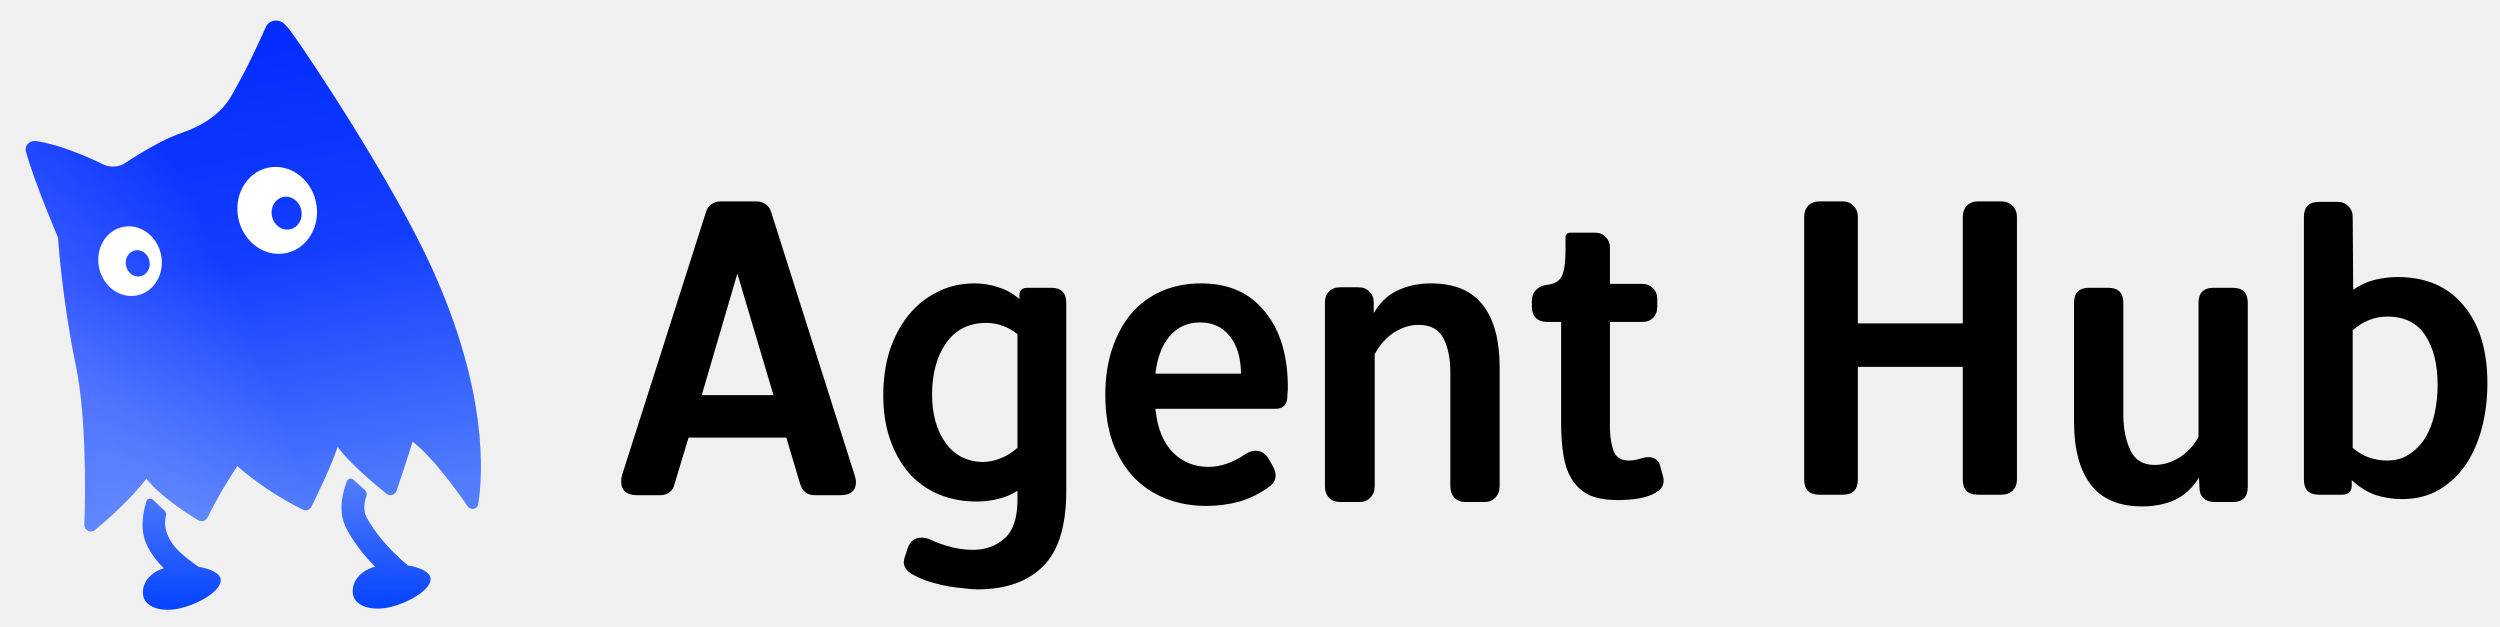
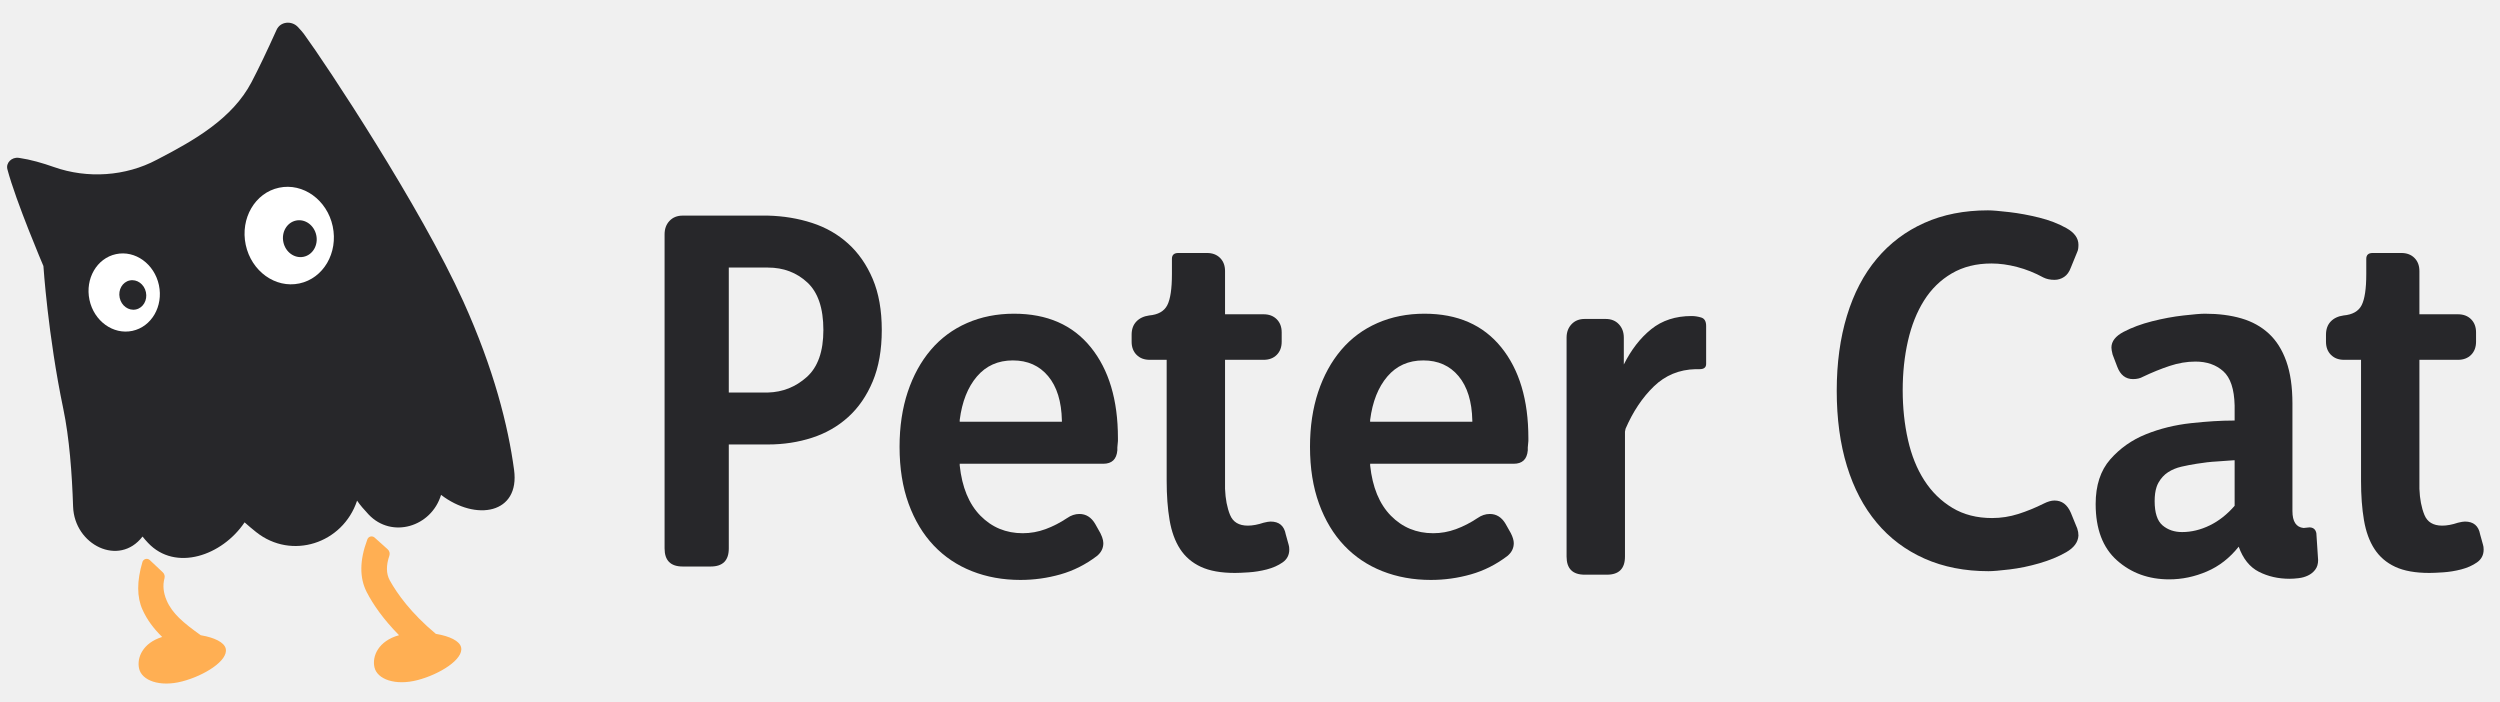
- <svg xmlns="http://www.w3.org/2000/svg" width="3752" height="940" viewBox="0 0 3752 940" fill="none">
-   <path fill-rule="evenodd" clip-rule="evenodd" d="M528.327 718.685C529.021 718.946 529.66 719.335 530.213 719.829L547.766 735.554C550.159 737.699 551.037 741.067 549.995 744.107C545.451 757.356 545.671 768.442 550.654 777.363C560.235 794.515 578.608 820.735 612.233 848.714L613.302 848.891C630.332 851.799 643.992 858.048 645.981 866.666C649.666 882.627 617.345 902.854 587.632 910.577C557.919 918.3 533.759 909.479 530.074 893.519C526.58 878.382 535.557 858.048 562.943 850.466C541.959 829.172 528.252 809.459 519.726 792.878C509.903 773.776 510.088 750.488 520.283 723.014L520.596 722.18C521.765 719.08 525.227 717.515 528.327 718.685ZM226.991 748.555C227.893 748.82 228.721 749.294 229.406 749.938L246.855 766.348C249.001 768.367 249.865 771.401 249.102 774.247C246.56 783.718 247.533 793.642 252.019 804.018C259.621 821.6 274.388 833.915 297.624 850.533L298.695 850.713C315.57 853.644 329.067 859.868 331.043 868.431C334.728 884.391 302.407 904.619 272.694 912.342C242.981 920.065 218.821 911.243 215.136 895.283C211.728 880.521 220.182 860.815 246.005 852.816C234.506 841.582 225.885 830.013 219.735 816.469C212.044 799.533 211.98 778.249 219.542 752.617C220.477 749.438 223.812 747.619 226.991 748.555Z" fill="url(#paint0_linear_581_50)" />
-   <path fill-rule="evenodd" clip-rule="evenodd" d="M188.726 244.204C178.753 250.922 165.766 252.003 154.943 246.761C131.646 235.477 89.591 216.955 55.289 211.946C54.852 211.882 54.389 211.816 53.904 211.747C44.916 210.48 36.59 218.232 38.896 227.011V227.011C50.203 270.043 87.099 356.543 87.099 356.543C87.099 356.543 93.039 448.657 113.718 547.698C129.796 624.702 128.209 739.898 126.707 787.349C126.437 795.875 136.141 800.837 142.69 795.372C162.857 778.544 196.781 748.419 219.694 718.464C240.565 744.684 279.594 769.896 297.512 780.701C302.544 783.736 309.024 781.617 311.611 776.34C318.718 761.845 333.838 732.875 356.256 699.49C395.228 734.085 437.161 756.36 454.691 764.908C459.427 767.217 464.994 765.228 467.339 760.51C476.274 742.537 497.15 699.459 506.804 670.455C521.904 692.588 560.744 725.4 579.816 740.885C585.135 745.204 593.018 742.854 595.217 736.366C601.308 718.397 612.206 685.843 619.166 662.703C648.008 684.734 683.43 733.195 701.527 759.416C706.341 766.391 716.47 764.686 717.79 756.315C725.111 709.879 731.729 587.194 649.025 404.041C591.975 277.699 465.246 86.401 435.562 45.807C433.986 43.653 430.987 40.288 427.607 36.68C419.249 27.757 404.116 29.263 399.096 40.411V40.411C386.139 69.186 374.934 92.587 365.479 110.614C361.083 118.996 354.499 130.963 347.829 142.923C332.485 170.437 304.509 188.302 274.768 198.692C263.506 202.626 251.175 207.736 238.8 214.322C216.891 225.981 199.973 236.628 188.726 244.204Z" fill="url(#paint1_linear_581_50)" />
-   <path fill-rule="evenodd" clip-rule="evenodd" d="M188.726 244.204C178.753 250.922 165.766 252.003 154.943 246.761C131.646 235.477 89.591 216.955 55.289 211.946C54.852 211.882 54.389 211.816 53.904 211.747C44.916 210.48 36.59 218.232 38.896 227.011V227.011C50.203 270.043 87.099 356.543 87.099 356.543C87.099 356.543 93.039 448.657 113.718 547.698C129.796 624.702 128.209 739.898 126.707 787.349C126.437 795.875 136.141 800.837 142.69 795.372C162.857 778.544 196.781 748.419 219.694 718.464C240.565 744.684 279.594 769.896 297.512 780.701C302.544 783.736 309.024 781.617 311.611 776.34C318.718 761.845 333.838 732.875 356.256 699.49C395.228 734.085 437.161 756.36 454.691 764.908C459.427 767.217 464.994 765.228 467.339 760.51C476.274 742.537 497.15 699.459 506.804 670.455C521.904 692.588 560.744 725.4 579.816 740.885C585.135 745.204 593.018 742.854 595.217 736.366C601.308 718.397 612.206 685.843 619.166 662.703C648.008 684.734 683.43 733.195 701.527 759.416C706.341 766.391 716.47 764.686 717.79 756.315C725.111 709.879 731.729 587.194 649.025 404.041C591.975 277.699 465.246 86.401 435.562 45.807C433.986 43.653 430.987 40.288 427.607 36.68C419.249 27.757 404.116 29.263 399.096 40.411V40.411C386.139 69.186 374.934 92.587 365.479 110.614C361.083 118.996 354.499 130.963 347.829 142.923C332.485 170.437 304.509 188.302 274.768 198.692C263.506 202.626 251.175 207.736 238.8 214.322C216.891 225.981 199.973 236.628 188.726 244.204Z" fill="url(#paint2_radial_581_50)" />
-   <path fill-rule="evenodd" clip-rule="evenodd" d="M429.628 379.822C461.77 372.99 481.73 338.767 474.209 303.382C466.688 267.998 434.534 244.852 402.391 251.684C370.248 258.517 350.288 292.74 357.81 328.124C365.331 363.508 397.485 386.654 429.628 379.822ZM435.33 344.125C447.485 341.541 455.033 328.6 452.189 315.219C449.345 301.839 437.186 293.086 425.031 295.67C412.876 298.253 405.328 311.195 408.172 324.575C411.017 337.956 423.176 346.709 435.33 344.125Z" fill="white" />
-   <path fill-rule="evenodd" clip-rule="evenodd" d="M206.09 443.284C231.75 437.829 247.665 410.416 241.636 382.055C235.608 353.694 209.919 335.124 184.259 340.578C158.599 346.032 142.684 373.445 148.712 401.807C154.741 430.168 180.429 448.738 206.09 443.284ZM210.809 414.64C220.512 412.578 226.531 402.211 224.251 391.486C221.971 380.762 212.257 373.739 202.554 375.802C192.85 377.864 186.832 388.231 189.112 398.956C191.391 409.68 201.105 416.703 210.809 414.64Z" fill="white" />
-   <path d="M1059.74 317.645C1061.21 312.762 1063.89 309.1 1067.8 306.658C1071.71 303.729 1076.1 302.264 1080.98 302.264H1135.18C1140.55 302.264 1145.19 303.729 1149.1 306.658C1153 309.1 1155.69 312.762 1157.15 317.645L1282.4 712.42C1283.86 716.814 1284.6 720.477 1284.6 723.406C1284.6 736.59 1276.78 743.182 1261.16 743.182H1223.07C1211.84 743.182 1204.52 737.811 1201.1 727.068L1179.86 656.023V656.756H1033.38L1012.13 727.068C1011.16 731.951 1008.72 735.857 1004.81 738.787C1000.9 741.717 996.266 743.182 990.895 743.182H955.738C948.414 743.182 942.555 741.473 938.16 738.055C934.254 734.148 932.301 729.266 932.301 723.406C932.301 721.941 932.301 720.477 932.301 719.012C932.789 717.059 933.277 714.861 933.766 712.42L1059.74 317.645ZM1053.15 593.035H1160.82L1106.62 410.662L1053.15 593.035ZM1394.46 809.1C1417.41 819.842 1439.38 825.213 1460.38 825.213C1478.93 825.213 1494.56 819.598 1507.25 808.367C1519.95 797.625 1526.54 779.07 1527.03 752.703V736.59C1517.75 742.449 1507.74 746.6 1497 749.041C1486.74 751.482 1476.25 752.703 1465.5 752.703C1445 752.703 1425.95 749.041 1408.38 741.717C1391.29 734.393 1376.64 723.895 1364.43 710.223C1352.22 696.062 1342.7 679.217 1335.87 659.686C1329.03 640.154 1325.61 617.938 1325.61 593.035C1325.61 569.109 1328.79 546.893 1335.13 526.385C1341.97 505.877 1351.25 488.299 1362.96 473.65C1375.17 458.514 1389.58 446.795 1406.18 438.494C1423.27 429.705 1442.07 425.311 1462.57 425.311C1475.27 425.311 1487.23 427.264 1498.46 431.17C1509.69 434.588 1520.19 440.447 1529.96 448.748V442.889C1529.96 435.564 1534.11 431.902 1542.41 431.902H1577.56C1592.7 431.902 1600.27 439.471 1600.27 454.607V736.59C1600.27 788.836 1588.79 826.434 1565.85 849.383C1542.9 872.82 1509.69 884.539 1466.24 884.539C1461.35 884.539 1453.05 883.807 1441.33 882.342C1429.62 881.365 1417.41 879.168 1404.71 875.75C1392.51 872.82 1381.52 868.67 1371.75 863.299C1361.99 858.416 1356.86 852.068 1356.37 844.256C1356.37 841.814 1356.86 839.129 1357.84 836.199L1362.23 823.016C1365.65 812.273 1372.49 806.902 1382.74 806.902C1387.13 806.902 1391.04 807.635 1394.46 809.1ZM1527.03 501.482C1512.87 490.252 1497.24 484.637 1480.15 484.637C1454.27 484.637 1434.25 494.646 1420.09 514.666C1405.93 534.686 1398.85 560.564 1398.85 592.303C1398.85 621.111 1405.45 645.037 1418.63 664.08C1431.81 682.635 1450.12 692.4 1473.56 693.377C1482.84 693.377 1491.87 691.668 1500.66 688.25C1509.94 684.832 1518.73 679.461 1527.03 672.137V501.482ZM1734.3 615.74C1737.23 643.084 1745.78 664.08 1759.94 678.729C1774.59 693.377 1792.41 700.701 1813.4 700.701C1823.17 700.701 1832.69 698.992 1841.97 695.574C1851.25 692.156 1860.28 687.518 1869.07 681.658C1873.95 678.24 1879.08 676.531 1884.45 676.531C1892.75 676.531 1899.34 680.682 1904.22 688.982L1910.82 700.701C1913.26 705.584 1914.48 709.734 1914.48 713.152C1914.48 719.5 1911.79 724.871 1906.42 729.266C1892.26 740.008 1876.88 747.82 1860.28 752.703C1844.17 757.098 1827.56 759.295 1810.47 759.295C1788.5 759.295 1768.24 755.633 1749.68 748.309C1731.13 740.984 1715.02 730.242 1701.34 716.082C1688.16 701.922 1677.66 684.588 1669.85 664.08C1662.53 643.084 1658.86 619.158 1658.86 592.303C1658.86 566.912 1662.28 543.963 1669.12 523.455C1675.95 502.947 1685.47 485.369 1697.68 470.721C1710.38 456.072 1725.51 444.842 1743.09 437.029C1761.16 429.217 1780.93 425.311 1802.42 425.311C1843.92 425.311 1875.9 439.471 1898.37 467.791C1921.31 495.623 1932.79 533.465 1932.79 581.316C1932.79 582.293 1932.79 583.514 1932.79 584.979L1932.06 593.035C1932.06 594.012 1932.06 595.232 1932.06 596.697C1931.08 607.928 1925.22 613.543 1914.48 613.543H1734.3V615.74ZM1734.3 560.809H1862.48V559.344C1861.99 535.418 1856.13 516.863 1844.9 503.68C1834.16 490.496 1819.51 483.904 1800.95 483.904C1782.4 483.904 1767.26 490.74 1755.54 504.412C1744.31 517.596 1737.23 535.662 1734.3 558.611V560.809ZM1988.45 453.875C1988.45 447.039 1990.41 441.668 1994.31 437.762C1998.71 433.367 2004.32 431.17 2011.16 431.17H2038.99C2045.83 431.17 2051.2 433.367 2055.1 437.762C2059.5 441.668 2061.7 447.039 2061.7 453.875V469.988C2071.46 453.387 2083.67 441.912 2098.32 435.564C2112.96 428.729 2129.32 425.311 2147.39 425.311C2183.03 425.311 2209.16 436.297 2225.76 458.27C2242.36 479.754 2250.66 510.76 2250.66 551.287V729.998C2250.66 736.834 2248.46 742.449 2244.07 746.844C2240.16 751.238 2234.79 753.436 2227.96 753.436H2199.39C2192.55 753.436 2186.94 751.238 2182.54 746.844C2178.64 742.449 2176.69 736.834 2176.69 729.998V559.344C2176.69 538.348 2173.27 521.258 2166.43 508.074C2159.6 494.402 2147.14 487.566 2129.08 487.566C2116.38 487.566 2103.93 491.473 2091.72 499.285C2080.01 507.098 2070.48 517.84 2063.16 531.512V729.998C2063.16 736.834 2060.96 742.449 2056.57 746.844C2052.66 751.238 2047.29 753.436 2040.46 753.436H2011.16C2004.32 753.436 1998.71 751.238 1994.31 746.844C1990.41 742.449 1988.45 736.834 1988.45 729.998V453.875ZM2428.64 750.506C2411.06 750.506 2396.66 748.064 2385.43 743.182C2374.68 737.811 2366.14 730.242 2359.79 720.477C2353.44 710.711 2349.05 698.748 2346.61 684.588C2344.17 669.939 2342.95 653.338 2342.95 634.783V483.172H2321.71C2314.87 483.172 2309.25 481.219 2304.86 477.312C2300.95 472.918 2299 467.303 2299 460.467V451.678C2299 444.842 2300.95 439.471 2304.86 435.564C2308.77 431.17 2314.14 428.484 2320.97 427.508C2332.2 426.531 2339.77 422.381 2343.68 415.057C2347.58 407.244 2349.54 394.061 2349.54 375.506V356.463C2349.54 351.58 2352.22 349.139 2357.59 349.139H2393.48C2400.32 349.139 2405.69 351.336 2409.6 355.73C2413.99 359.637 2416.19 365.008 2416.19 371.844V426.043H2464.53C2471.36 426.043 2476.73 428.24 2480.64 432.635C2485.04 436.541 2487.23 441.912 2487.23 448.748V460.467C2487.23 467.303 2485.04 472.918 2480.64 477.312C2476.73 481.219 2471.36 483.172 2464.53 483.172H2416.19V645.037C2416.68 657.732 2418.63 668.719 2422.05 677.996C2425.95 686.785 2433.52 691.18 2444.75 691.18C2450.61 691.18 2457.2 689.959 2464.53 687.518C2468.43 686.541 2471.36 686.053 2473.32 686.053C2484.06 686.053 2490.41 691.424 2492.36 702.166L2496.02 715.35C2496.51 716.814 2496.75 718.768 2496.75 721.209C2496.75 728.045 2493.82 733.416 2487.96 737.322C2482.59 741.229 2476 744.158 2468.19 746.111C2460.87 748.064 2453.3 749.285 2445.48 749.773C2438.16 750.262 2432.54 750.506 2428.64 750.506ZM2707.69 325.701C2707.69 318.865 2709.64 313.25 2713.55 308.855C2717.95 304.461 2723.56 302.264 2730.4 302.264H2765.55C2772.39 302.264 2777.76 304.461 2781.67 308.855C2786.06 313.25 2788.26 318.865 2788.26 325.701V485.369H2945.73V325.701C2945.73 318.865 2947.68 313.25 2951.59 308.855C2955.98 304.461 2961.6 302.264 2968.43 302.264H3003.59C3010.43 302.264 3016.04 304.461 3020.44 308.855C3024.83 313.25 3027.03 318.865 3027.03 325.701V719.744C3027.03 726.58 3024.83 732.195 3020.44 736.59C3016.04 740.496 3010.43 742.449 3003.59 742.449H2968.43C2953.3 742.449 2945.73 734.881 2945.73 719.744V550.555H2788.26V719.744C2788.26 734.881 2780.69 742.449 2765.55 742.449H2730.4C2715.26 742.449 2707.69 734.881 2707.69 719.744V325.701ZM3300.22 716.082V716.814C3290.46 732.439 3278.25 743.67 3263.6 750.506C3248.95 756.854 3232.84 760.027 3215.26 760.027C3180.1 760.027 3154.22 749.041 3137.62 727.068C3121.02 705.096 3112.72 673.846 3112.72 633.318V454.607C3112.72 439.471 3120.29 431.902 3135.43 431.902H3163.99C3179.13 431.902 3186.7 439.471 3186.7 454.607V625.994C3187.18 645.525 3190.85 662.371 3197.68 676.531C3204.52 690.691 3216.48 697.771 3233.57 697.771C3245.78 697.771 3257.74 694.354 3269.46 687.518C3281.67 680.193 3291.68 669.695 3299.49 656.023V454.607C3299.49 439.471 3307.06 431.902 3322.19 431.902H3350.76C3365.89 431.902 3373.46 439.471 3373.46 454.607V730.73C3373.46 745.867 3365.89 753.436 3350.76 753.436H3323.66C3316.82 753.436 3311.21 751.482 3306.81 747.576C3302.91 743.67 3300.95 738.299 3300.95 731.463L3300.22 716.082ZM3457.69 325.701C3457.69 310.564 3465.26 302.996 3480.4 302.996H3508.23C3515.06 302.996 3520.44 305.193 3524.34 309.588C3528.74 313.494 3530.93 318.865 3530.93 325.701L3531.67 435.564V434.832C3541.43 427.996 3551.93 423.113 3563.16 420.184C3574.88 417.254 3586.6 415.789 3598.32 415.789C3640.8 415.789 3673.76 429.949 3697.19 458.27C3721.12 486.59 3733.08 525.652 3733.08 575.457C3733.08 598.406 3730.4 620.379 3725.03 641.375C3719.65 662.371 3711.6 680.926 3700.86 697.039C3690.11 712.664 3676.69 725.359 3660.57 735.125C3644.46 744.402 3625.9 749.041 3604.91 749.041C3590.75 749.041 3577.08 746.844 3563.89 742.449C3551.2 737.566 3539.72 730.242 3529.47 720.477V728.533C3529.47 737.811 3524.59 742.449 3514.82 742.449H3480.4C3465.26 742.449 3457.69 734.881 3457.69 719.744V325.701ZM3530.93 672.137C3538.75 678.973 3547.05 683.855 3555.84 686.785C3564.62 689.715 3573.41 691.18 3582.2 691.18C3595.39 691.18 3606.62 688.006 3615.89 681.658C3625.66 675.311 3633.72 667.01 3640.06 656.756C3646.41 646.014 3651.05 633.807 3653.98 620.135C3656.91 606.463 3658.38 592.303 3658.38 577.654C3658.38 546.893 3652.27 522.234 3640.06 503.68C3627.86 484.637 3608.81 475.115 3582.94 475.115C3563.89 475.115 3546.56 481.951 3530.93 495.623V672.137Z" fill="black" />
-   <defs>
-     <linearGradient id="paint0_linear_581_50" x1="689.231" y1="922.663" x2="687.565" y2="664.033" gradientUnits="userSpaceOnUse">
-       <stop stop-color="#003FFF" />
-       <stop offset="1" stop-color="#1A55FF" stop-opacity="0.64" />
-     </linearGradient>
-     <linearGradient id="paint1_linear_581_50" x1="83.56" y1="116.189" x2="221.999" y2="823.634" gradientUnits="userSpaceOnUse">
-       <stop stop-color="#002BFF" />
-       <stop offset="0.45" stop-color="#103BFF" />
-       <stop offset="1" stop-color="#507CFD" />
-     </linearGradient>
-     <radialGradient id="paint2_radial_581_50" cx="0" cy="0" r="1" gradientUnits="userSpaceOnUse" gradientTransform="translate(91.0828 533.123) rotate(-23.8705) scale(283.114 877.068)">
-       <stop stop-color="white" stop-opacity="0.2" />
-       <stop offset="1" stop-color="white" stop-opacity="0.01" />
-     </radialGradient>
-   </defs>
+ <svg xmlns="http://www.w3.org/2000/svg" width="114" height="32" viewBox="0 0 114 32" fill="none">
+   <path fill-rule="evenodd" clip-rule="evenodd" d="M30.531 10.071C30.38 10.231 30.305 10.435 30.305 10.684V25.008C30.305 25.558 30.58 25.833 31.13 25.833H32.408C32.958 25.833 33.233 25.558 33.233 25.008V20.268H35.017C35.727 20.268 36.397 20.166 37.027 19.962C37.657 19.758 38.208 19.443 38.678 19.017C39.148 18.591 39.521 18.05 39.796 17.393C40.071 16.736 40.209 15.955 40.209 15.05C40.209 14.145 40.071 13.368 39.796 12.72C39.521 12.073 39.148 11.536 38.678 11.11C38.208 10.684 37.657 10.369 37.027 10.165C36.397 9.96 35.727 9.85 35.017 9.832H31.13C30.881 9.832 30.682 9.912 30.531 10.071ZM35.017 17.899H33.233V12.201H35.017C35.727 12.201 36.326 12.428 36.814 12.88C37.302 13.333 37.546 14.056 37.546 15.05C37.546 16.026 37.294 16.741 36.788 17.193C36.282 17.646 35.692 17.881 35.017 17.899Z" fill="#27272A" />
+   <path fill-rule="evenodd" clip-rule="evenodd" d="M44.708 23.517C44.184 22.984 43.869 22.221 43.763 21.227V21.147H50.312C50.703 21.147 50.916 20.943 50.951 20.535V20.402L50.978 20.109V19.976C50.978 18.236 50.565 16.856 49.74 15.836C48.915 14.815 47.748 14.305 46.239 14.305C45.458 14.305 44.743 14.447 44.096 14.731C43.448 15.015 42.898 15.423 42.445 15.955C41.992 16.488 41.642 17.127 41.393 17.872C41.145 18.618 41.02 19.452 41.02 20.375C41.02 21.351 41.158 22.216 41.433 22.971C41.708 23.725 42.09 24.36 42.578 24.875C43.066 25.389 43.648 25.78 44.322 26.046C44.996 26.312 45.733 26.445 46.532 26.445C47.153 26.445 47.761 26.361 48.355 26.192C48.95 26.024 49.505 25.744 50.019 25.354C50.215 25.194 50.312 24.999 50.312 24.768C50.312 24.686 50.293 24.593 50.254 24.487C50.234 24.433 50.209 24.376 50.179 24.315L49.94 23.889C49.762 23.588 49.523 23.437 49.221 23.437C49.026 23.437 48.839 23.499 48.662 23.623C48.342 23.836 48.014 24.005 47.676 24.129C47.339 24.253 46.993 24.315 46.638 24.315C45.875 24.315 45.232 24.049 44.708 23.517ZM48.422 19.23H43.763V19.15C43.869 18.316 44.131 17.655 44.548 17.167C44.965 16.679 45.511 16.435 46.185 16.435C46.86 16.435 47.397 16.674 47.796 17.153C48.196 17.633 48.404 18.307 48.422 19.177V19.23Z" fill="#27272A" />
+   <path d="M56.315 26.126C55.676 26.126 55.157 26.033 54.758 25.846C54.358 25.66 54.043 25.389 53.812 25.034C53.582 24.679 53.422 24.24 53.333 23.716C53.244 23.193 53.2 22.594 53.2 21.919V16.408H52.428C52.179 16.408 51.98 16.333 51.829 16.182C51.678 16.031 51.602 15.831 51.602 15.583V15.263C51.602 15.015 51.673 14.815 51.816 14.664C51.958 14.513 52.153 14.42 52.401 14.385C52.809 14.349 53.085 14.194 53.227 13.919C53.369 13.644 53.44 13.169 53.44 12.494V11.802C53.44 11.625 53.537 11.536 53.733 11.536H55.037C55.285 11.536 55.485 11.611 55.636 11.762C55.787 11.913 55.862 12.113 55.862 12.361V14.331H57.62C57.868 14.331 58.068 14.407 58.219 14.558C58.37 14.709 58.445 14.908 58.445 15.157V15.583C58.445 15.831 58.37 16.031 58.219 16.182C58.068 16.333 57.868 16.408 57.62 16.408H55.862V22.292C55.88 22.753 55.956 23.148 56.089 23.477C56.222 23.805 56.492 23.969 56.901 23.969C57.114 23.969 57.353 23.925 57.62 23.836C57.762 23.801 57.868 23.783 57.939 23.783C58.33 23.783 58.56 23.978 58.631 24.369L58.764 24.848C58.782 24.901 58.791 24.972 58.791 25.061C58.791 25.309 58.689 25.505 58.485 25.647C58.281 25.789 58.041 25.895 57.766 25.966C57.491 26.037 57.216 26.081 56.941 26.099C56.666 26.117 56.457 26.126 56.315 26.126Z" fill="#27272A" />
+   <path fill-rule="evenodd" clip-rule="evenodd" d="M63.424 23.517C62.9 22.984 62.585 22.221 62.479 21.227V21.147H69.028C69.419 21.147 69.632 20.943 69.667 20.535V20.402L69.694 20.109V19.976C69.694 18.236 69.281 16.856 68.456 15.836C67.63 14.815 66.463 14.305 64.955 14.305C64.174 14.305 63.459 14.447 62.811 14.731C62.164 15.015 61.613 15.423 61.161 15.955C60.708 16.488 60.358 17.127 60.109 17.872C59.861 18.618 59.736 19.452 59.736 20.375C59.736 21.351 59.874 22.216 60.149 22.971C60.424 23.725 60.806 24.36 61.294 24.875C61.782 25.389 62.363 25.78 63.038 26.046C63.712 26.312 64.449 26.445 65.248 26.445C65.869 26.445 66.477 26.361 67.071 26.192C67.666 26.024 68.221 25.744 68.735 25.354C68.93 25.194 69.028 24.999 69.028 24.768C69.028 24.644 68.984 24.493 68.895 24.315L68.655 23.889C68.478 23.588 68.238 23.437 67.936 23.437C67.741 23.437 67.555 23.499 67.377 23.623C67.058 23.836 66.73 24.005 66.392 24.129C66.055 24.253 65.709 24.315 65.354 24.315C64.591 24.315 63.947 24.049 63.424 23.517ZM67.138 19.23H62.478V19.15C62.585 18.316 62.847 17.655 63.264 17.167C63.681 16.679 64.227 16.435 64.901 16.435C65.576 16.435 66.113 16.674 66.512 17.153C66.911 17.633 67.12 18.307 67.138 19.177V19.23Z" fill="#27272A" />
+   <path d="M71.436 15.396C71.436 15.148 71.512 14.944 71.663 14.784C71.814 14.624 72.013 14.544 72.262 14.544H73.22C73.469 14.544 73.668 14.624 73.819 14.784C73.97 14.944 74.046 15.148 74.046 15.396V16.621C74.383 15.947 74.8 15.409 75.297 15.01C75.794 14.611 76.406 14.411 77.134 14.411C77.276 14.411 77.422 14.433 77.573 14.478C77.724 14.522 77.8 14.651 77.8 14.864V16.594C77.8 16.754 77.702 16.834 77.507 16.834H77.32C76.575 16.852 75.94 17.113 75.417 17.619C74.893 18.125 74.463 18.769 74.126 19.55L74.099 19.683V25.38C74.099 25.93 73.824 26.206 73.274 26.206H72.262C71.712 26.206 71.436 25.93 71.436 25.38V15.396Z" fill="#27272A" />
+   <path d="M90.677 26.046C89.594 26.046 88.623 25.855 87.762 25.474C86.901 25.092 86.173 24.546 85.579 23.836C84.984 23.126 84.531 22.265 84.221 21.254C83.91 20.242 83.755 19.097 83.755 17.819C83.755 16.559 83.91 15.418 84.221 14.398C84.531 13.377 84.984 12.512 85.579 11.802C86.173 11.092 86.897 10.546 87.749 10.165C88.6 9.783 89.568 9.592 90.65 9.592C90.846 9.592 91.17 9.619 91.622 9.672C92.075 9.725 92.532 9.81 92.993 9.925C93.455 10.04 93.868 10.2 94.231 10.404C94.595 10.608 94.777 10.861 94.777 11.163C94.777 11.305 94.76 11.412 94.724 11.483L94.431 12.201C94.36 12.397 94.258 12.539 94.125 12.627C93.992 12.716 93.845 12.761 93.686 12.761C93.49 12.761 93.322 12.725 93.18 12.654C92.789 12.441 92.39 12.281 91.982 12.175C91.573 12.068 91.183 12.015 90.81 12.015C90.118 12.015 89.515 12.166 89 12.468C88.485 12.769 88.064 13.182 87.735 13.706C87.407 14.229 87.163 14.842 87.003 15.543C86.843 16.244 86.763 16.994 86.763 17.793C86.763 18.591 86.843 19.346 87.003 20.055C87.163 20.765 87.411 21.382 87.749 21.906C88.086 22.43 88.512 22.847 89.026 23.157C89.541 23.468 90.145 23.623 90.837 23.623C91.245 23.623 91.644 23.561 92.035 23.437C92.425 23.313 92.816 23.153 93.206 22.958C93.384 22.869 93.544 22.824 93.686 22.824C94.023 22.824 94.271 23.011 94.431 23.384L94.724 24.102C94.76 24.209 94.777 24.315 94.777 24.422C94.76 24.724 94.573 24.977 94.218 25.181C93.863 25.385 93.455 25.553 92.993 25.686C92.532 25.82 92.079 25.913 91.636 25.966C91.192 26.019 90.872 26.046 90.677 26.046Z" fill="#27272A" />
+   <path fill-rule="evenodd" clip-rule="evenodd" d="M101.899 18.485V19.177H101.846C101.278 19.177 100.63 19.217 99.902 19.297C99.175 19.377 98.491 19.545 97.852 19.803C97.213 20.06 96.672 20.442 96.228 20.947C95.784 21.453 95.562 22.132 95.562 22.984C95.562 24.12 95.886 24.977 96.534 25.553C97.182 26.13 97.976 26.419 98.917 26.419C99.503 26.419 100.075 26.299 100.634 26.059C101.194 25.82 101.677 25.442 102.085 24.928C102.281 25.478 102.587 25.86 103.004 26.073C103.421 26.285 103.887 26.392 104.402 26.392C104.526 26.392 104.664 26.383 104.814 26.365C104.892 26.356 104.967 26.341 105.039 26.321C105.108 26.301 105.175 26.276 105.24 26.246C105.374 26.183 105.484 26.095 105.573 25.979C105.662 25.864 105.706 25.718 105.706 25.54L105.626 24.315C105.591 24.138 105.484 24.049 105.307 24.049L105.041 24.076C104.703 24.04 104.535 23.783 104.535 23.304V18.405C104.535 17.642 104.442 16.998 104.255 16.474C104.069 15.951 103.803 15.529 103.457 15.21C103.11 14.89 102.693 14.66 102.205 14.518C101.717 14.376 101.162 14.305 100.541 14.305C100.364 14.305 100.04 14.331 99.569 14.385C99.099 14.438 98.62 14.527 98.132 14.651C97.644 14.775 97.213 14.935 96.841 15.13C96.468 15.325 96.281 15.565 96.281 15.849C96.281 15.92 96.299 16.026 96.335 16.168L96.548 16.727C96.69 17.1 96.929 17.287 97.266 17.287C97.444 17.287 97.595 17.251 97.719 17.18C98.127 16.985 98.531 16.821 98.93 16.688C99.33 16.554 99.725 16.488 100.115 16.488C100.63 16.488 101.052 16.634 101.38 16.927C101.708 17.22 101.881 17.739 101.899 18.485ZM101.873 20.987H101.899V23.064C101.562 23.454 101.185 23.752 100.768 23.956C100.351 24.16 99.929 24.262 99.503 24.262C99.148 24.262 98.851 24.16 98.611 23.956C98.372 23.752 98.252 23.384 98.252 22.851C98.252 22.599 98.281 22.385 98.339 22.209C98.362 22.137 98.391 22.072 98.425 22.012C98.54 21.808 98.686 21.648 98.864 21.533C99.041 21.418 99.246 21.333 99.476 21.28C99.707 21.227 99.938 21.183 100.169 21.147C100.488 21.094 100.803 21.058 101.114 21.041C101.424 21.023 101.677 21.005 101.873 20.987Z" fill="#27272A" />
+   <path d="M110.778 26.126C110.139 26.126 109.62 26.033 109.22 25.846C108.821 25.66 108.506 25.389 108.275 25.034C108.044 24.679 107.885 24.24 107.796 23.716C107.707 23.193 107.663 22.594 107.663 21.919V16.408H106.891C106.642 16.408 106.443 16.333 106.292 16.182C106.141 16.031 106.065 15.831 106.065 15.583V15.263C106.065 15.015 106.136 14.815 106.278 14.664C106.42 14.513 106.616 14.42 106.864 14.385C107.272 14.349 107.548 14.194 107.689 13.919C107.831 13.644 107.902 13.169 107.902 12.494V11.802C107.902 11.625 108 11.536 108.195 11.536H109.5C109.748 11.536 109.948 11.611 110.099 11.762C110.25 11.913 110.325 12.113 110.325 12.361V14.331H112.082C112.331 14.331 112.531 14.407 112.682 14.558C112.832 14.709 112.908 14.908 112.908 15.157V15.583C112.908 15.831 112.832 16.031 112.682 16.182C112.531 16.333 112.331 16.408 112.082 16.408H110.325V22.292C110.343 22.753 110.418 23.148 110.552 23.477C110.685 23.805 110.955 23.969 111.364 23.969C111.577 23.969 111.816 23.925 112.082 23.836C112.224 23.801 112.331 23.783 112.402 23.783C112.792 23.783 113.023 23.978 113.094 24.369L113.227 24.848C113.245 24.901 113.254 24.972 113.254 25.061C113.254 25.309 113.152 25.505 112.948 25.647C112.744 25.789 112.504 25.895 112.229 25.966C111.954 26.037 111.679 26.081 111.404 26.099C111.128 26.117 110.92 26.126 110.778 26.126Z" fill="#27272A" />
+   <path fill-rule="evenodd" clip-rule="evenodd" d="M17.017 24.474C17.04 24.483 17.062 24.496 17.081 24.513L17.679 25.049C17.761 25.122 17.791 25.236 17.755 25.34C17.6 25.791 17.608 26.169 17.778 26.473C18.104 27.058 18.73 27.951 19.876 28.905L19.913 28.911C20.493 29.01 20.958 29.223 21.026 29.517C21.152 30.061 20.05 30.75 19.038 31.013C18.025 31.276 17.202 30.976 17.076 30.432C16.957 29.916 17.263 29.223 18.196 28.965C17.481 28.239 17.014 27.567 16.724 27.002C16.389 26.351 16.395 25.558 16.743 24.621L16.753 24.593C16.793 24.487 16.911 24.434 17.017 24.474ZM6.748 25.492C6.778 25.501 6.806 25.517 6.83 25.539L7.424 26.098C7.498 26.167 7.527 26.27 7.501 26.367C7.414 26.69 7.448 27.028 7.6 27.382C7.859 27.981 8.363 28.401 9.155 28.967L9.191 28.973C9.766 29.073 10.226 29.285 10.293 29.577C10.419 30.121 9.318 30.81 8.305 31.073C7.292 31.337 6.469 31.036 6.344 30.492C6.227 29.989 6.515 29.317 7.395 29.045C7.004 28.662 6.71 28.268 6.5 27.806C6.238 27.229 6.236 26.503 6.494 25.63C6.526 25.522 6.639 25.46 6.748 25.492Z" fill="#FFAF53" />
+   <path fill-rule="evenodd" clip-rule="evenodd" d="M7.15 7.285C5.724 8.044 3.985 8.156 2.462 7.618C1.938 7.433 1.393 7.277 0.896 7.204C0.881 7.202 0.865 7.2 0.849 7.198C0.543 7.155 0.259 7.419 0.337 7.718C0.723 9.184 1.98 12.132 1.98 12.132C1.98 12.132 2.183 15.271 2.887 18.646C3.161 19.956 3.284 21.59 3.333 23.099C3.39 24.851 5.433 25.859 6.499 24.466C6.575 24.562 6.659 24.658 6.748 24.753C8.001 26.084 10.134 25.337 11.153 23.819C11.327 23.974 11.502 24.121 11.678 24.261C13.292 25.549 15.631 24.79 16.283 22.83C16.415 23.023 16.599 23.239 16.811 23.463C17.862 24.573 19.672 24.029 20.112 22.566C21.713 23.788 23.711 23.424 23.442 21.428C23.172 19.415 22.522 16.834 21.13 13.751C19.186 9.445 14.867 2.926 13.855 1.543C13.802 1.469 13.699 1.355 13.584 1.232C13.299 0.928 12.784 0.979 12.613 1.359C12.171 2.339 11.789 3.137 11.467 3.751C10.601 5.401 8.877 6.389 7.223 7.247C7.199 7.26 7.174 7.272 7.15 7.285Z" fill="#27272A" />
+   <path fill-rule="evenodd" clip-rule="evenodd" d="M13.653 12.925C14.748 12.693 15.428 11.526 15.172 10.32C14.916 9.115 13.82 8.326 12.725 8.559C11.629 8.791 10.949 9.958 11.205 11.164C11.462 12.369 12.557 13.158 13.653 12.925ZM13.847 11.709C14.261 11.621 14.519 11.18 14.422 10.724C14.325 10.268 13.91 9.97 13.496 10.058C13.082 10.146 12.825 10.587 12.922 11.043C13.018 11.499 13.433 11.797 13.847 11.709Z" fill="white" />
+   <path fill-rule="evenodd" clip-rule="evenodd" d="M6.035 15.088C6.91 14.902 7.452 13.968 7.247 13.002C7.041 12.035 6.166 11.402 5.291 11.588C4.417 11.774 3.875 12.708 4.08 13.675C4.285 14.641 5.161 15.274 6.035 15.088ZM6.196 14.112C6.527 14.042 6.732 13.689 6.654 13.323C6.577 12.958 6.246 12.718 5.915 12.789C5.584 12.859 5.379 13.212 5.457 13.578C5.534 13.943 5.865 14.182 6.196 14.112Z" fill="white" />
</svg>
